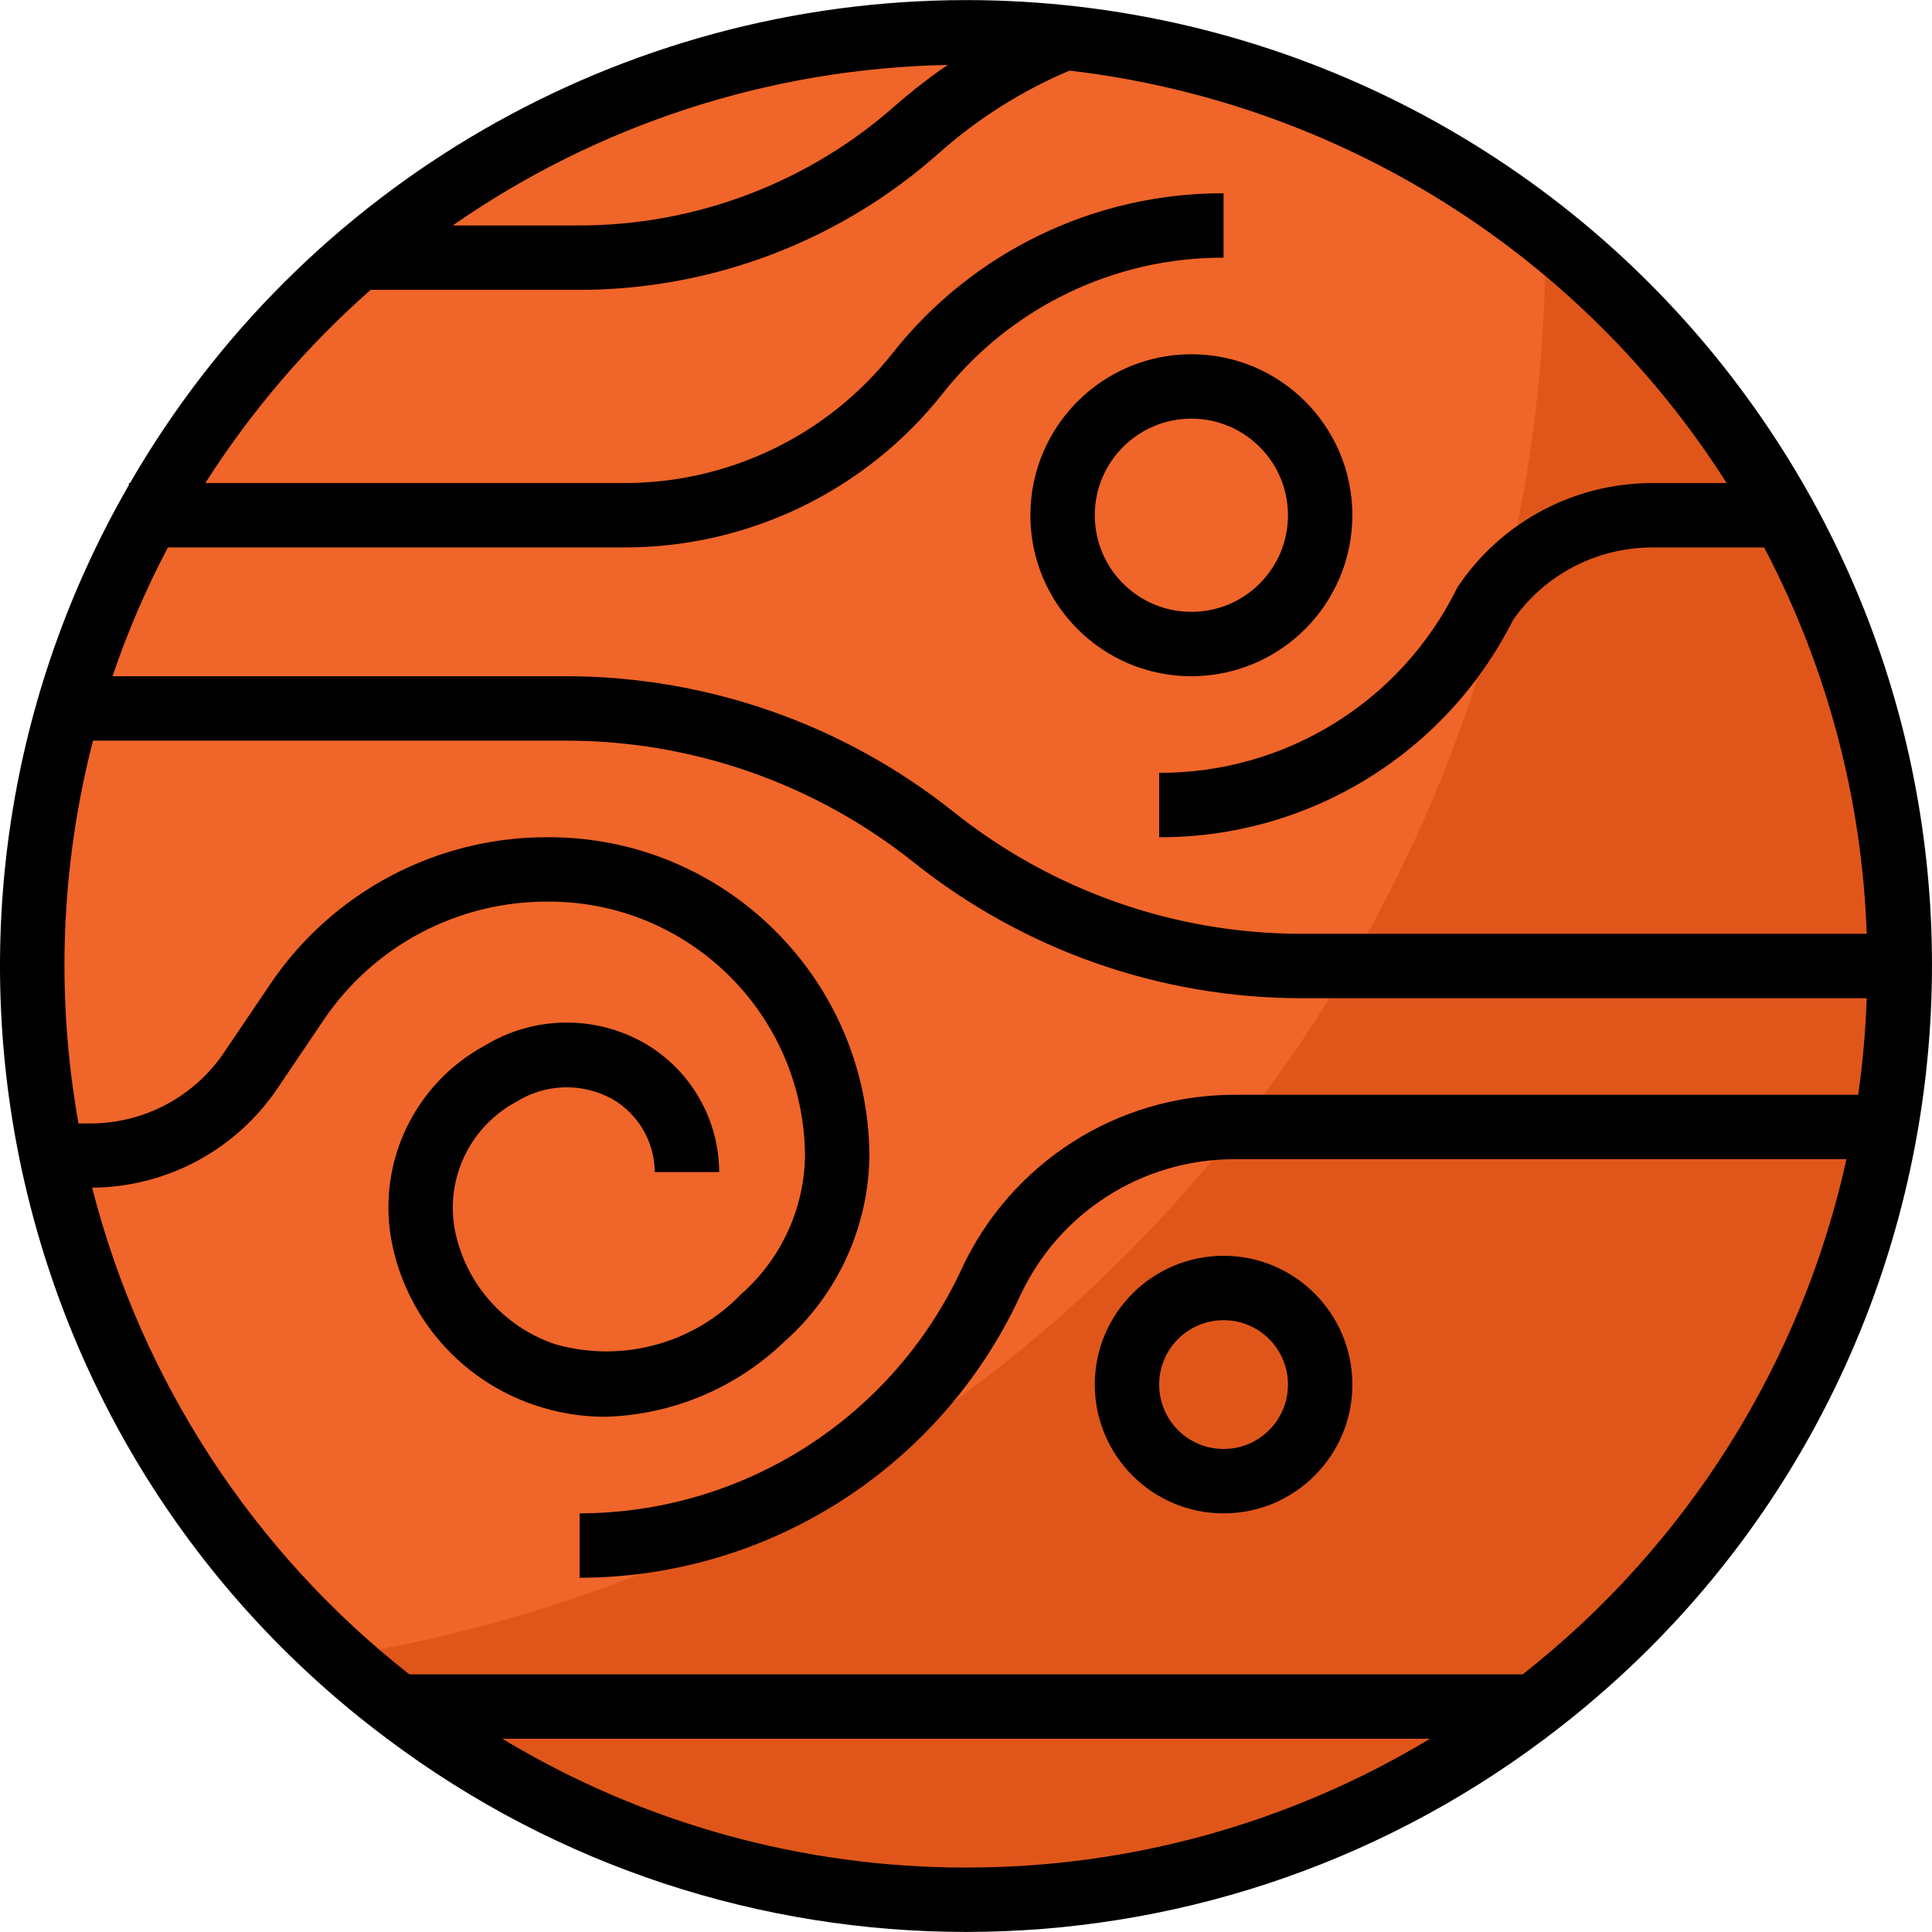
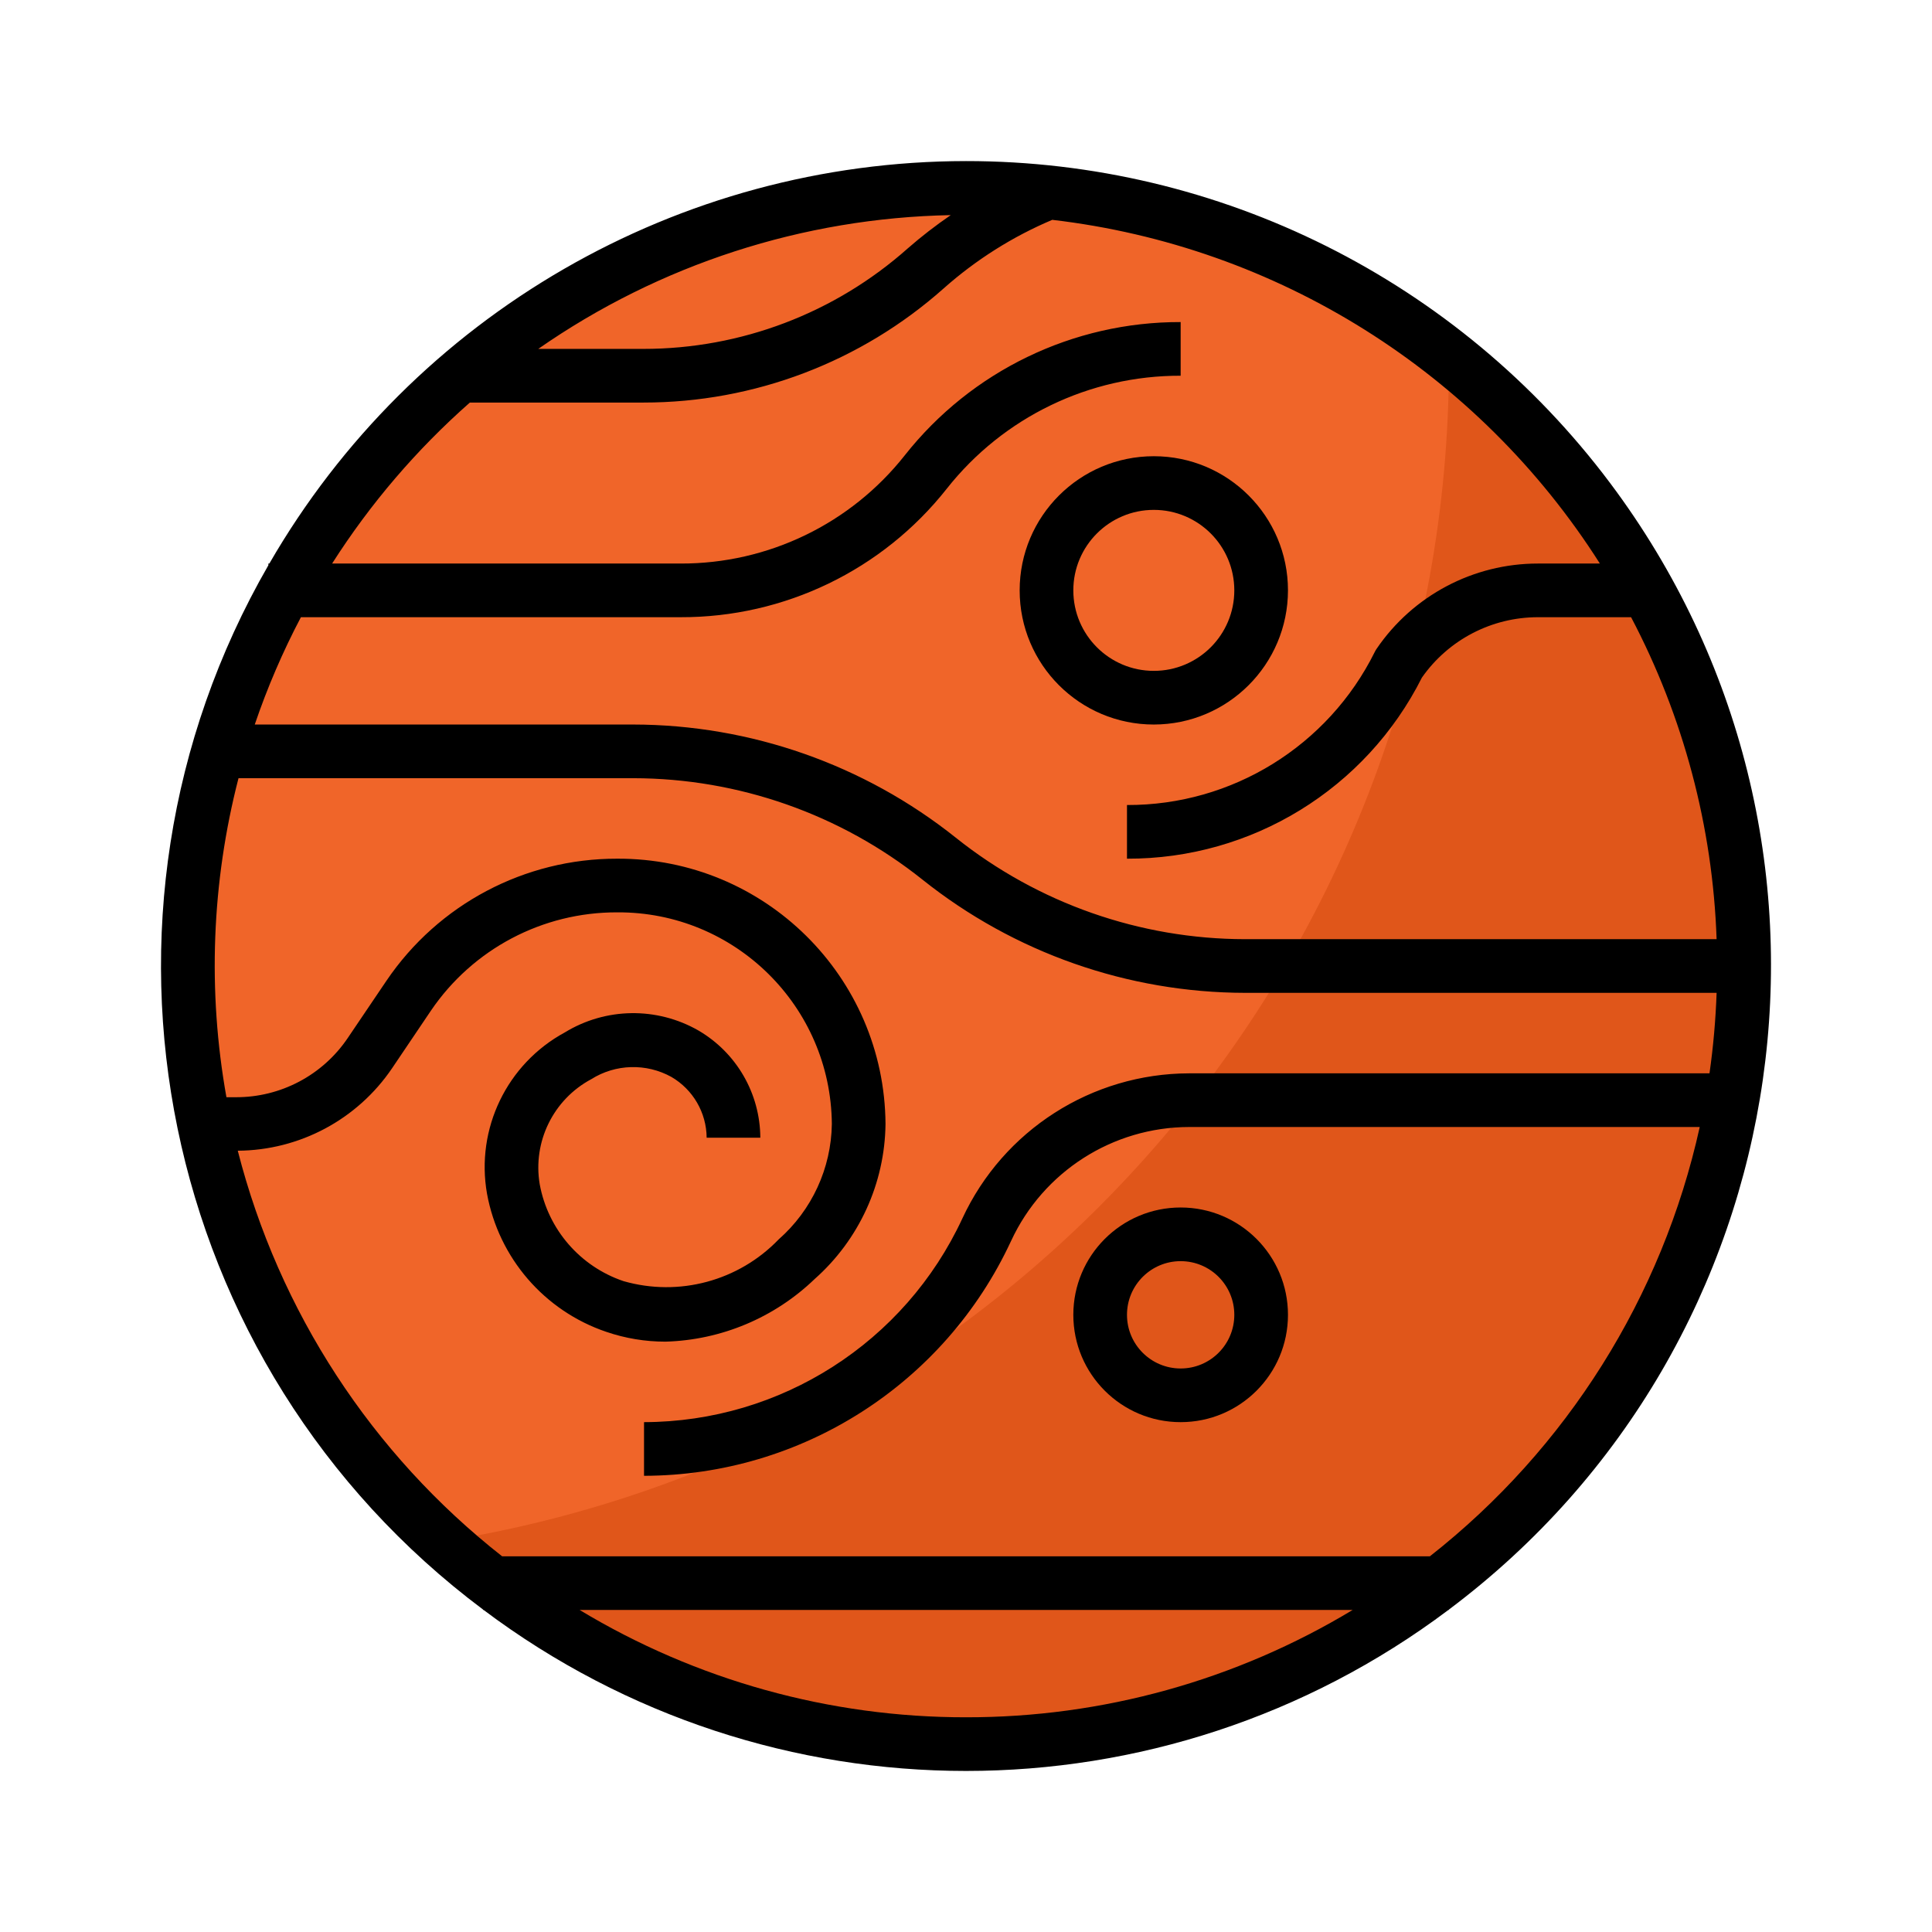
<svg xmlns="http://www.w3.org/2000/svg" height="512" width="512" xml:space="preserve" viewBox="0 0 512 512" y="0px" x="0px" id="Capa_1" version="1.1">
  <defs id="defs50" />
-   <g transform="matrix(0.8290224,0,0,0.8290224,-8.7988607e-5,0.00410077)" id="g15">
-     <g id="g13">
-       <g id="filled_outline_35_">
-         <circle id="circle2" r="298.481" cy="308.797" cx="308.797" style="fill:#f06529" />
-         <path id="path4" d="m 493.999,74.819 c 0,0.803 0.062,1.595 0.062,2.398 C 494.04,302.416 330.339,494.195 107.93,529.57 229.453,640.965 418.257,632.752 529.653,511.229 641.049,389.706 632.824,200.902 511.312,89.517 505.722,84.401 499.948,79.502 493.999,74.819 Z" style="fill:#e0561a" />
-         <path id="path6" d="M 308.797,0.024 C 198.555,0.106 96.701,58.948 41.564,154.411 h -0.371 v 0.648 c -77.883,135.13 -42.518,307.137 82.34,400.592 v 0.165 h 0.216 c 109.625,82.34 260.471,82.34 370.096,0 h 0.216 v -0.165 C 630.456,453.396 658.133,259.939 555.888,123.543 497.571,45.753 406.019,-0.007 308.797,0.024 Z m -5.846,20.729 c -5.733,3.921 -11.239,8.172 -16.468,12.742 -27.934,24.856 -64.019,38.586 -101.411,38.576 H 144.715 C 191.226,39.691 246.291,21.834 302.951,20.753 Z m 5.846,576.233 c -52.234,0.051 -103.491,-14.193 -148.211,-41.17 h 296.525 c -44.751,27.007 -96.039,41.242 -148.314,41.17 z M 594.001,349.967 H 394.41 c -37.362,0.072 -71.296,21.789 -87.012,55.682 -22.067,47.551 -69.68,78.017 -122.11,78.12 v 20.585 c 60.458,-0.113 115.358,-35.252 140.801,-90.09 12.341,-26.616 38.988,-43.661 68.321,-43.712 H 590.255 C 575.856,435.775 539.266,493.969 486.744,535.231 H 130.851 C 80.84,495.955 45.197,441.261 29.45,379.65 53.184,379.496 75.323,367.67 88.642,348.011 l 14.873,-22.046 c 16.067,-23.693 42.858,-37.845 71.481,-37.753 45.132,-0.268 81.969,36.054 82.34,81.187 -0.237,16.972 -7.647,33.049 -20.389,44.258 -15.346,15.953 -38.247,22.118 -59.521,16.025 -16.663,-5.63 -28.963,-19.844 -32.143,-37.135 -2.769,-16.293 5.187,-32.545 19.761,-40.336 9.304,-5.856 21.058,-6.196 30.692,-0.895 8.337,4.837 13.504,13.72 13.576,23.354 h 20.585 c -0.072,-16.972 -9.129,-32.637 -23.796,-41.17 -15.933,-9.099 -35.55,-8.8 -51.195,0.772 -22.221,12.052 -34.243,36.97 -29.848,61.868 4.498,24.65 22.005,44.937 45.74,52.985 7.318,2.501 14.996,3.777 22.726,3.767 21.388,-0.607 41.787,-9.171 57.205,-24.012 17.055,-15.099 26.935,-36.703 27.193,-59.48 -0.381,-56.495 -46.429,-102.019 -102.924,-101.772 -35.457,-0.082 -68.63,17.466 -88.515,46.82 L 71.59,336.484 C 61.967,350.698 45.9,359.179 28.732,359.127 H 25.099 C 17.822,318.472 19.407,276.736 29.731,236.75 h 151.443 c 40.315,0.051 79.416,13.771 110.932,38.916 35.149,28.047 78.768,43.352 123.736,43.424 h 180.89 c -0.364,10.333 -1.27,20.646 -2.731,30.877 z M 483.686,198.153 c 10.169,-14.512 26.781,-23.158 44.505,-23.158 h 35.735 c 20.101,38.175 31.32,80.394 32.802,123.509 H 415.838 C 375.523,298.453 336.422,284.733 304.906,259.588 269.757,231.541 226.138,216.236 181.17,216.164 H 35.965 C 40.782,202.002 46.7,188.23 53.668,174.994 h 145.69 c 39.791,0.103 77.43,-18.074 102.08,-49.311 21.666,-27.44 54.735,-43.414 89.699,-43.321 V 61.779 c -41.252,-0.103 -80.26,18.743 -105.817,51.112 -20.76,26.297 -52.45,41.602 -85.962,41.52 H 65.638 c 14.626,-22.962 32.421,-43.753 52.841,-61.755 h 66.592 c 42.446,0.01 83.41,-15.562 115.131,-43.763 12.372,-10.992 26.452,-19.885 41.684,-26.328 86.302,10.076 163.475,58.502 210.069,131.846 H 528.19 c -24.753,-0.01 -47.922,12.227 -61.868,32.678 -0.268,0.381 -0.504,0.782 -0.71,1.204 -17.899,36.106 -54.766,58.893 -95.061,58.749 v 20.585 c 47.84,0.165 91.645,-26.739 113.135,-69.474 z" />
-         <path id="path8" d="m 432.306,164.703 c 0,-28.417 -23.045,-51.462 -51.462,-51.462 -28.417,0 -51.462,23.045 -51.462,51.462 0,28.417 23.045,51.462 51.462,51.462 28.407,-0.031 51.431,-23.055 51.462,-51.462 z m -82.339,0 c 0,-17.055 13.823,-30.877 30.877,-30.877 17.055,0 30.877,13.823 30.877,30.877 0,17.054 -13.823,30.877 -30.877,30.877 -17.054,0 -30.877,-13.822 -30.877,-30.877 z" />
-         <path id="path10" d="m 391.137,483.769 c 22.736,0 41.17,-18.434 41.17,-41.17 0,-22.736 -18.434,-41.17 -41.17,-41.17 -22.736,0 -41.17,18.434 -41.17,41.17 0,22.736 18.434,41.17 41.17,41.17 z m 0,-61.755 c 11.373,0 20.585,9.212 20.585,20.585 0,11.373 -9.212,20.585 -20.585,20.585 -11.373,0 -20.585,-9.212 -20.585,-20.585 0,-11.373 9.222,-20.585 20.585,-20.585 z" />
+   <g transform="translate(42.6667 42.6667) scale(0.8333333)" id="gMoonbaseInset">
+     <g transform="matrix(0.8290224,0,0,0.8290224,-8.7988607e-5,0.00410077)" id="g15">
+       <g id="g13">
+         <g id="filled_outline_35_">
+           <circle id="circle2" r="298.481" cy="308.797" cx="308.797" style="fill:#f06529" />
+           <path id="path4" d="m 493.999,74.819 c 0,0.803 0.062,1.595 0.062,2.398 C 494.04,302.416 330.339,494.195 107.93,529.57 229.453,640.965 418.257,632.752 529.653,511.229 641.049,389.706 632.824,200.902 511.312,89.517 505.722,84.401 499.948,79.502 493.999,74.819 Z" style="fill:#e0561a" />
+           <path id="path6" d="M 308.797,0.024 C 198.555,0.106 96.701,58.948 41.564,154.411 h -0.371 v 0.648 c -77.883,135.13 -42.518,307.137 82.34,400.592 v 0.165 h 0.216 c 109.625,82.34 260.471,82.34 370.096,0 h 0.216 v -0.165 C 630.456,453.396 658.133,259.939 555.888,123.543 497.571,45.753 406.019,-0.007 308.797,0.024 Z m -5.846,20.729 c -5.733,3.921 -11.239,8.172 -16.468,12.742 -27.934,24.856 -64.019,38.586 -101.411,38.576 H 144.715 C 191.226,39.691 246.291,21.834 302.951,20.753 Z m 5.846,576.233 c -52.234,0.051 -103.491,-14.193 -148.211,-41.17 h 296.525 c -44.751,27.007 -96.039,41.242 -148.314,41.17 z M 594.001,349.967 H 394.41 c -37.362,0.072 -71.296,21.789 -87.012,55.682 -22.067,47.551 -69.68,78.017 -122.11,78.12 v 20.585 c 60.458,-0.113 115.358,-35.252 140.801,-90.09 12.341,-26.616 38.988,-43.661 68.321,-43.712 H 590.255 C 575.856,435.775 539.266,493.969 486.744,535.231 H 130.851 C 80.84,495.955 45.197,441.261 29.45,379.65 53.184,379.496 75.323,367.67 88.642,348.011 l 14.873,-22.046 c 16.067,-23.693 42.858,-37.845 71.481,-37.753 45.132,-0.268 81.969,36.054 82.34,81.187 -0.237,16.972 -7.647,33.049 -20.389,44.258 -15.346,15.953 -38.247,22.118 -59.521,16.025 -16.663,-5.63 -28.963,-19.844 -32.143,-37.135 -2.769,-16.293 5.187,-32.545 19.761,-40.336 9.304,-5.856 21.058,-6.196 30.692,-0.895 8.337,4.837 13.504,13.72 13.576,23.354 h 20.585 c -0.072,-16.972 -9.129,-32.637 -23.796,-41.17 -15.933,-9.099 -35.55,-8.8 -51.195,0.772 -22.221,12.052 -34.243,36.97 -29.848,61.868 4.498,24.65 22.005,44.937 45.74,52.985 7.318,2.501 14.996,3.777 22.726,3.767 21.388,-0.607 41.787,-9.171 57.205,-24.012 17.055,-15.099 26.935,-36.703 27.193,-59.48 -0.381,-56.495 -46.429,-102.019 -102.924,-101.772 -35.457,-0.082 -68.63,17.466 -88.515,46.82 L 71.59,336.484 C 61.967,350.698 45.9,359.179 28.732,359.127 H 25.099 C 17.822,318.472 19.407,276.736 29.731,236.75 h 151.443 c 40.315,0.051 79.416,13.771 110.932,38.916 35.149,28.047 78.768,43.352 123.736,43.424 h 180.89 c -0.364,10.333 -1.27,20.646 -2.731,30.877 z M 483.686,198.153 c 10.169,-14.512 26.781,-23.158 44.505,-23.158 h 35.735 c 20.101,38.175 31.32,80.394 32.802,123.509 H 415.838 C 375.523,298.453 336.422,284.733 304.906,259.588 269.757,231.541 226.138,216.236 181.17,216.164 H 35.965 C 40.782,202.002 46.7,188.23 53.668,174.994 h 145.69 c 39.791,0.103 77.43,-18.074 102.08,-49.311 21.666,-27.44 54.735,-43.414 89.699,-43.321 V 61.779 c -41.252,-0.103 -80.26,18.743 -105.817,51.112 -20.76,26.297 -52.45,41.602 -85.962,41.52 H 65.638 c 14.626,-22.962 32.421,-43.753 52.841,-61.755 h 66.592 c 42.446,0.01 83.41,-15.562 115.131,-43.763 12.372,-10.992 26.452,-19.885 41.684,-26.328 86.302,10.076 163.475,58.502 210.069,131.846 H 528.19 c -24.753,-0.01 -47.922,12.227 -61.868,32.678 -0.268,0.381 -0.504,0.782 -0.71,1.204 -17.899,36.106 -54.766,58.893 -95.061,58.749 v 20.585 c 47.84,0.165 91.645,-26.739 113.135,-69.474 z" />
+           <path id="path8" d="m 432.306,164.703 c 0,-28.417 -23.045,-51.462 -51.462,-51.462 -28.417,0 -51.462,23.045 -51.462,51.462 0,28.417 23.045,51.462 51.462,51.462 28.407,-0.031 51.431,-23.055 51.462,-51.462 z m -82.339,0 c 0,-17.055 13.823,-30.877 30.877,-30.877 17.055,0 30.877,13.823 30.877,30.877 0,17.054 -13.823,30.877 -30.877,30.877 -17.054,0 -30.877,-13.822 -30.877,-30.877 z" />
+           <path id="path10" d="m 391.137,483.769 c 22.736,0 41.17,-18.434 41.17,-41.17 0,-22.736 -18.434,-41.17 -41.17,-41.17 -22.736,0 -41.17,18.434 -41.17,41.17 0,22.736 18.434,41.17 41.17,41.17 z m 0,-61.755 c 11.373,0 20.585,9.212 20.585,20.585 0,11.373 -9.212,20.585 -20.585,20.585 -11.373,0 -20.585,-9.212 -20.585,-20.585 0,-11.373 9.222,-20.585 20.585,-20.585 z" />
+         </g>
      </g>
    </g>
  </g>
  <g id="g17">
</g>
  <g id="g19">
</g>
  <g id="g21">
</g>
  <g id="g23">
</g>
  <g id="g25">
</g>
  <g id="g27">
</g>
  <g id="g29">
</g>
  <g id="g31">
</g>
  <g id="g33">
</g>
  <g id="g35">
</g>
  <g id="g37">
</g>
  <g id="g39">
</g>
  <g id="g41">
</g>
  <g id="g43">
</g>
  <g id="g45">
</g>
</svg>
